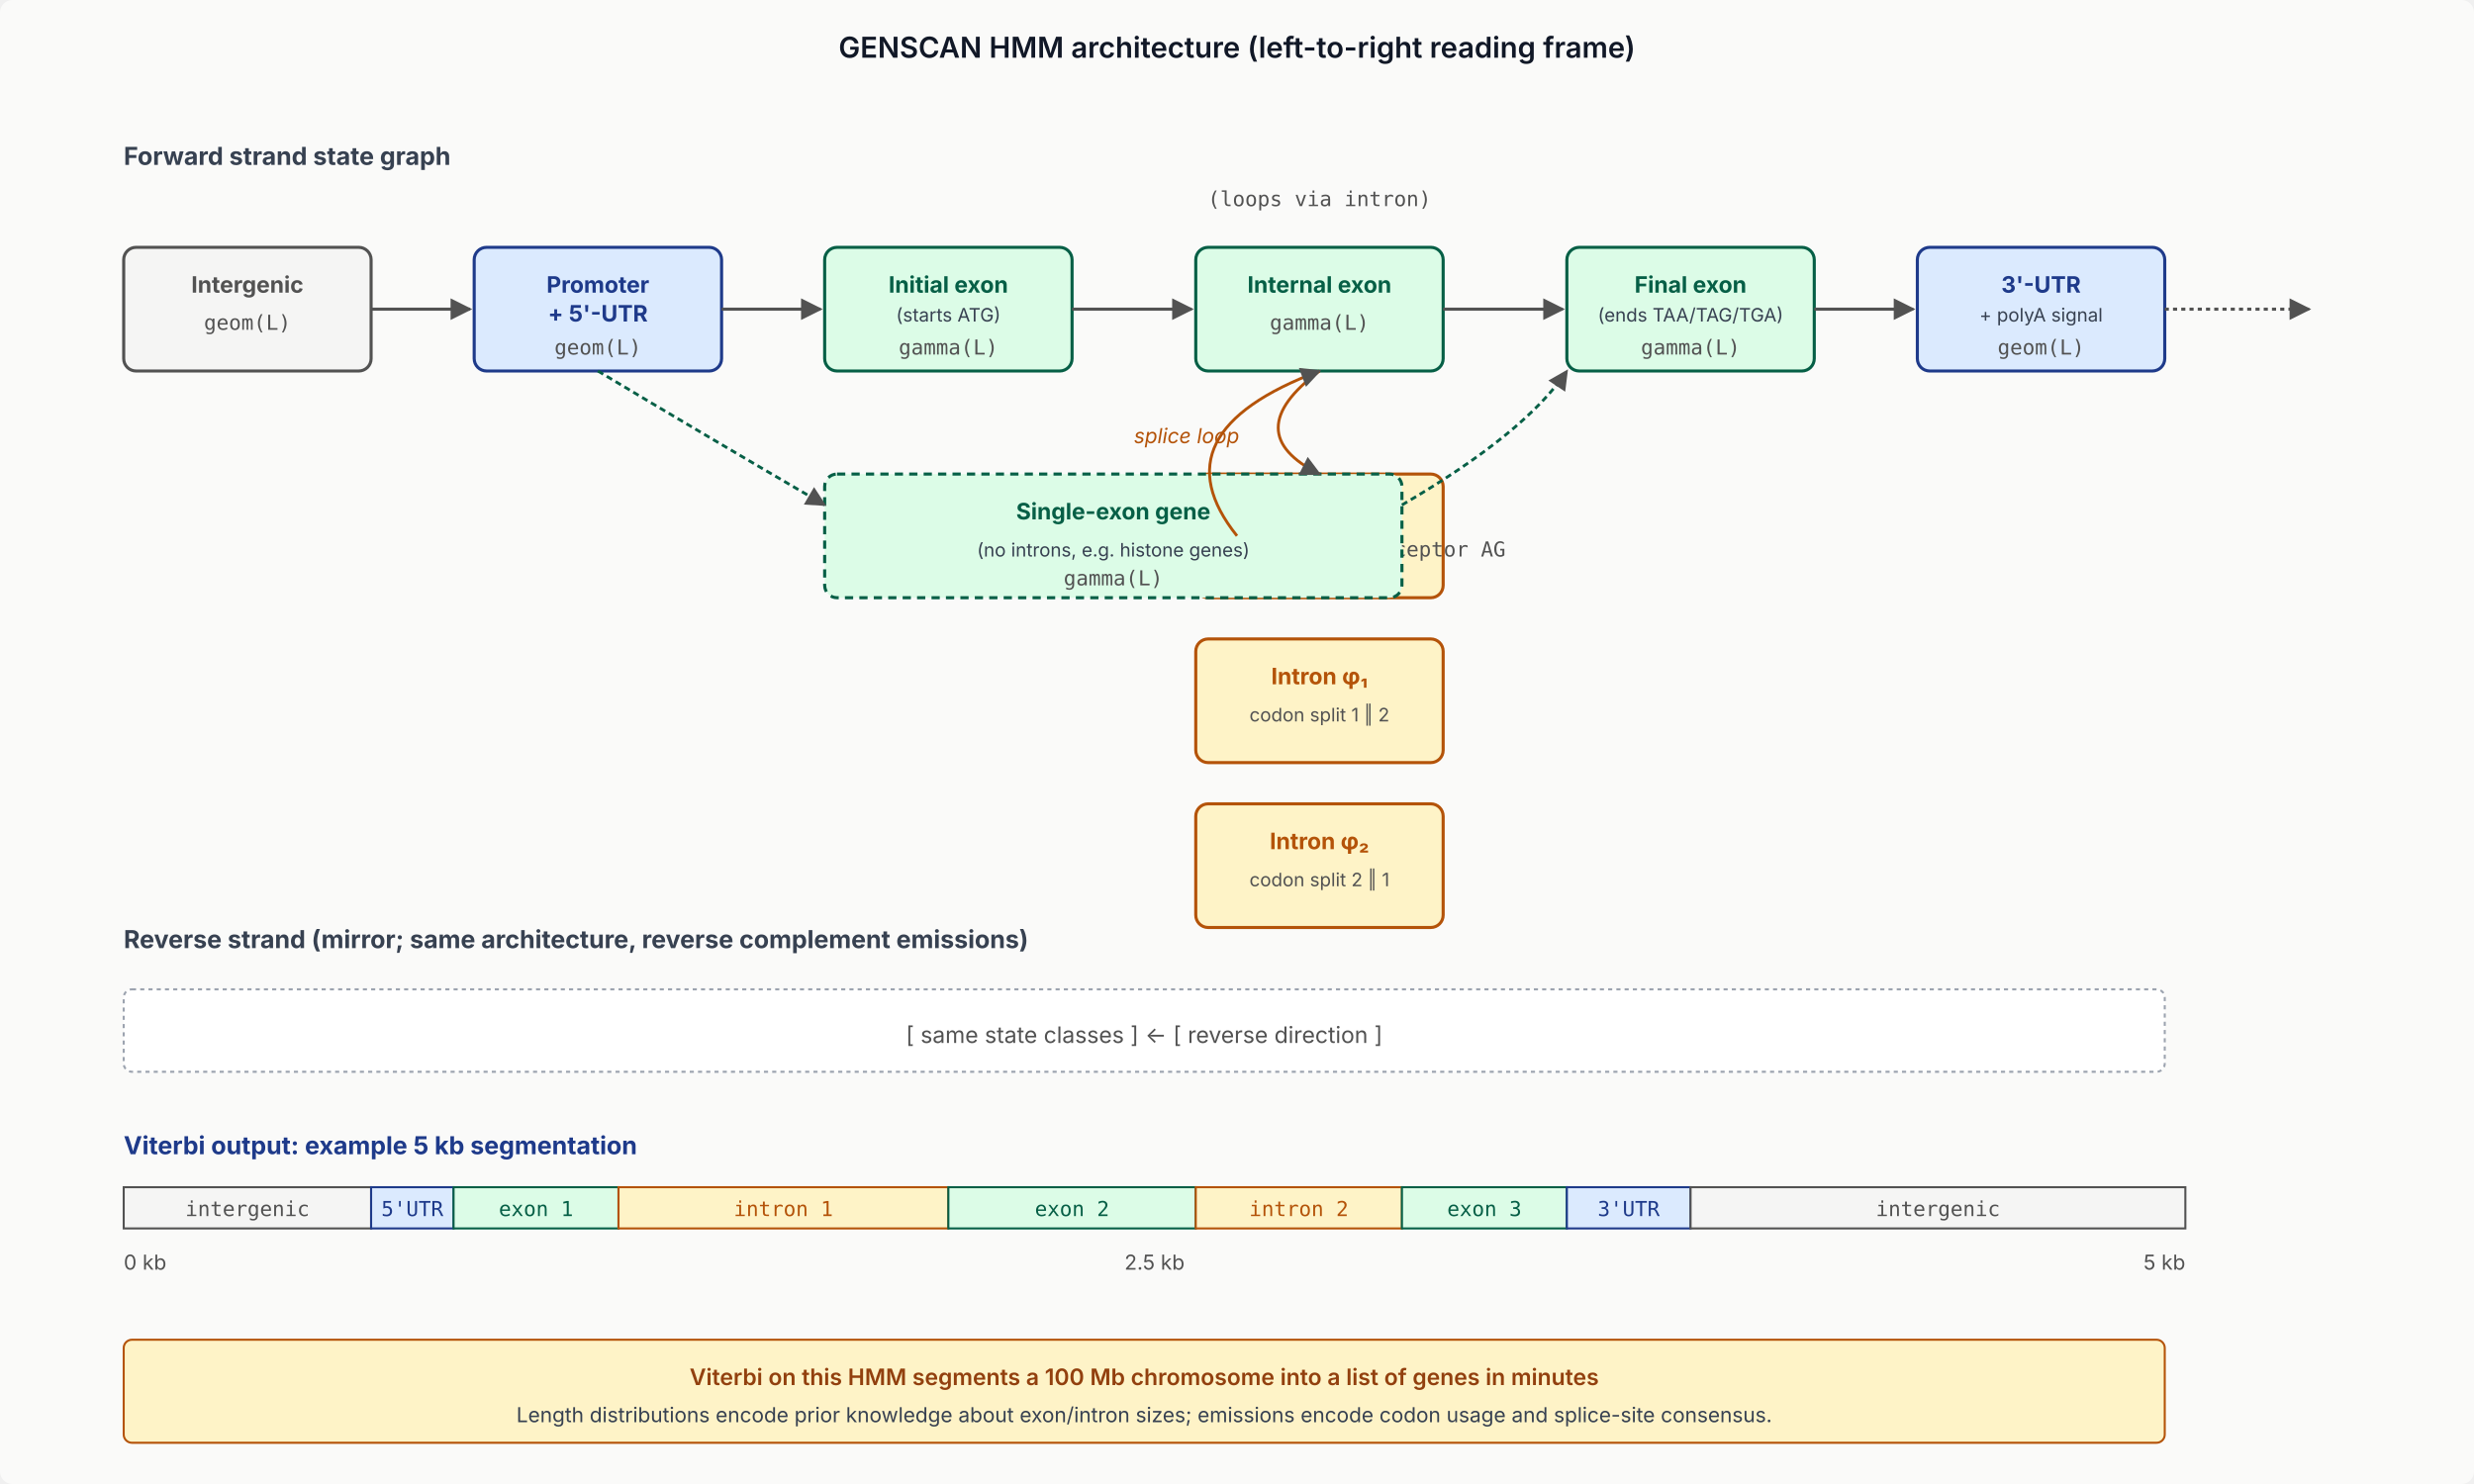
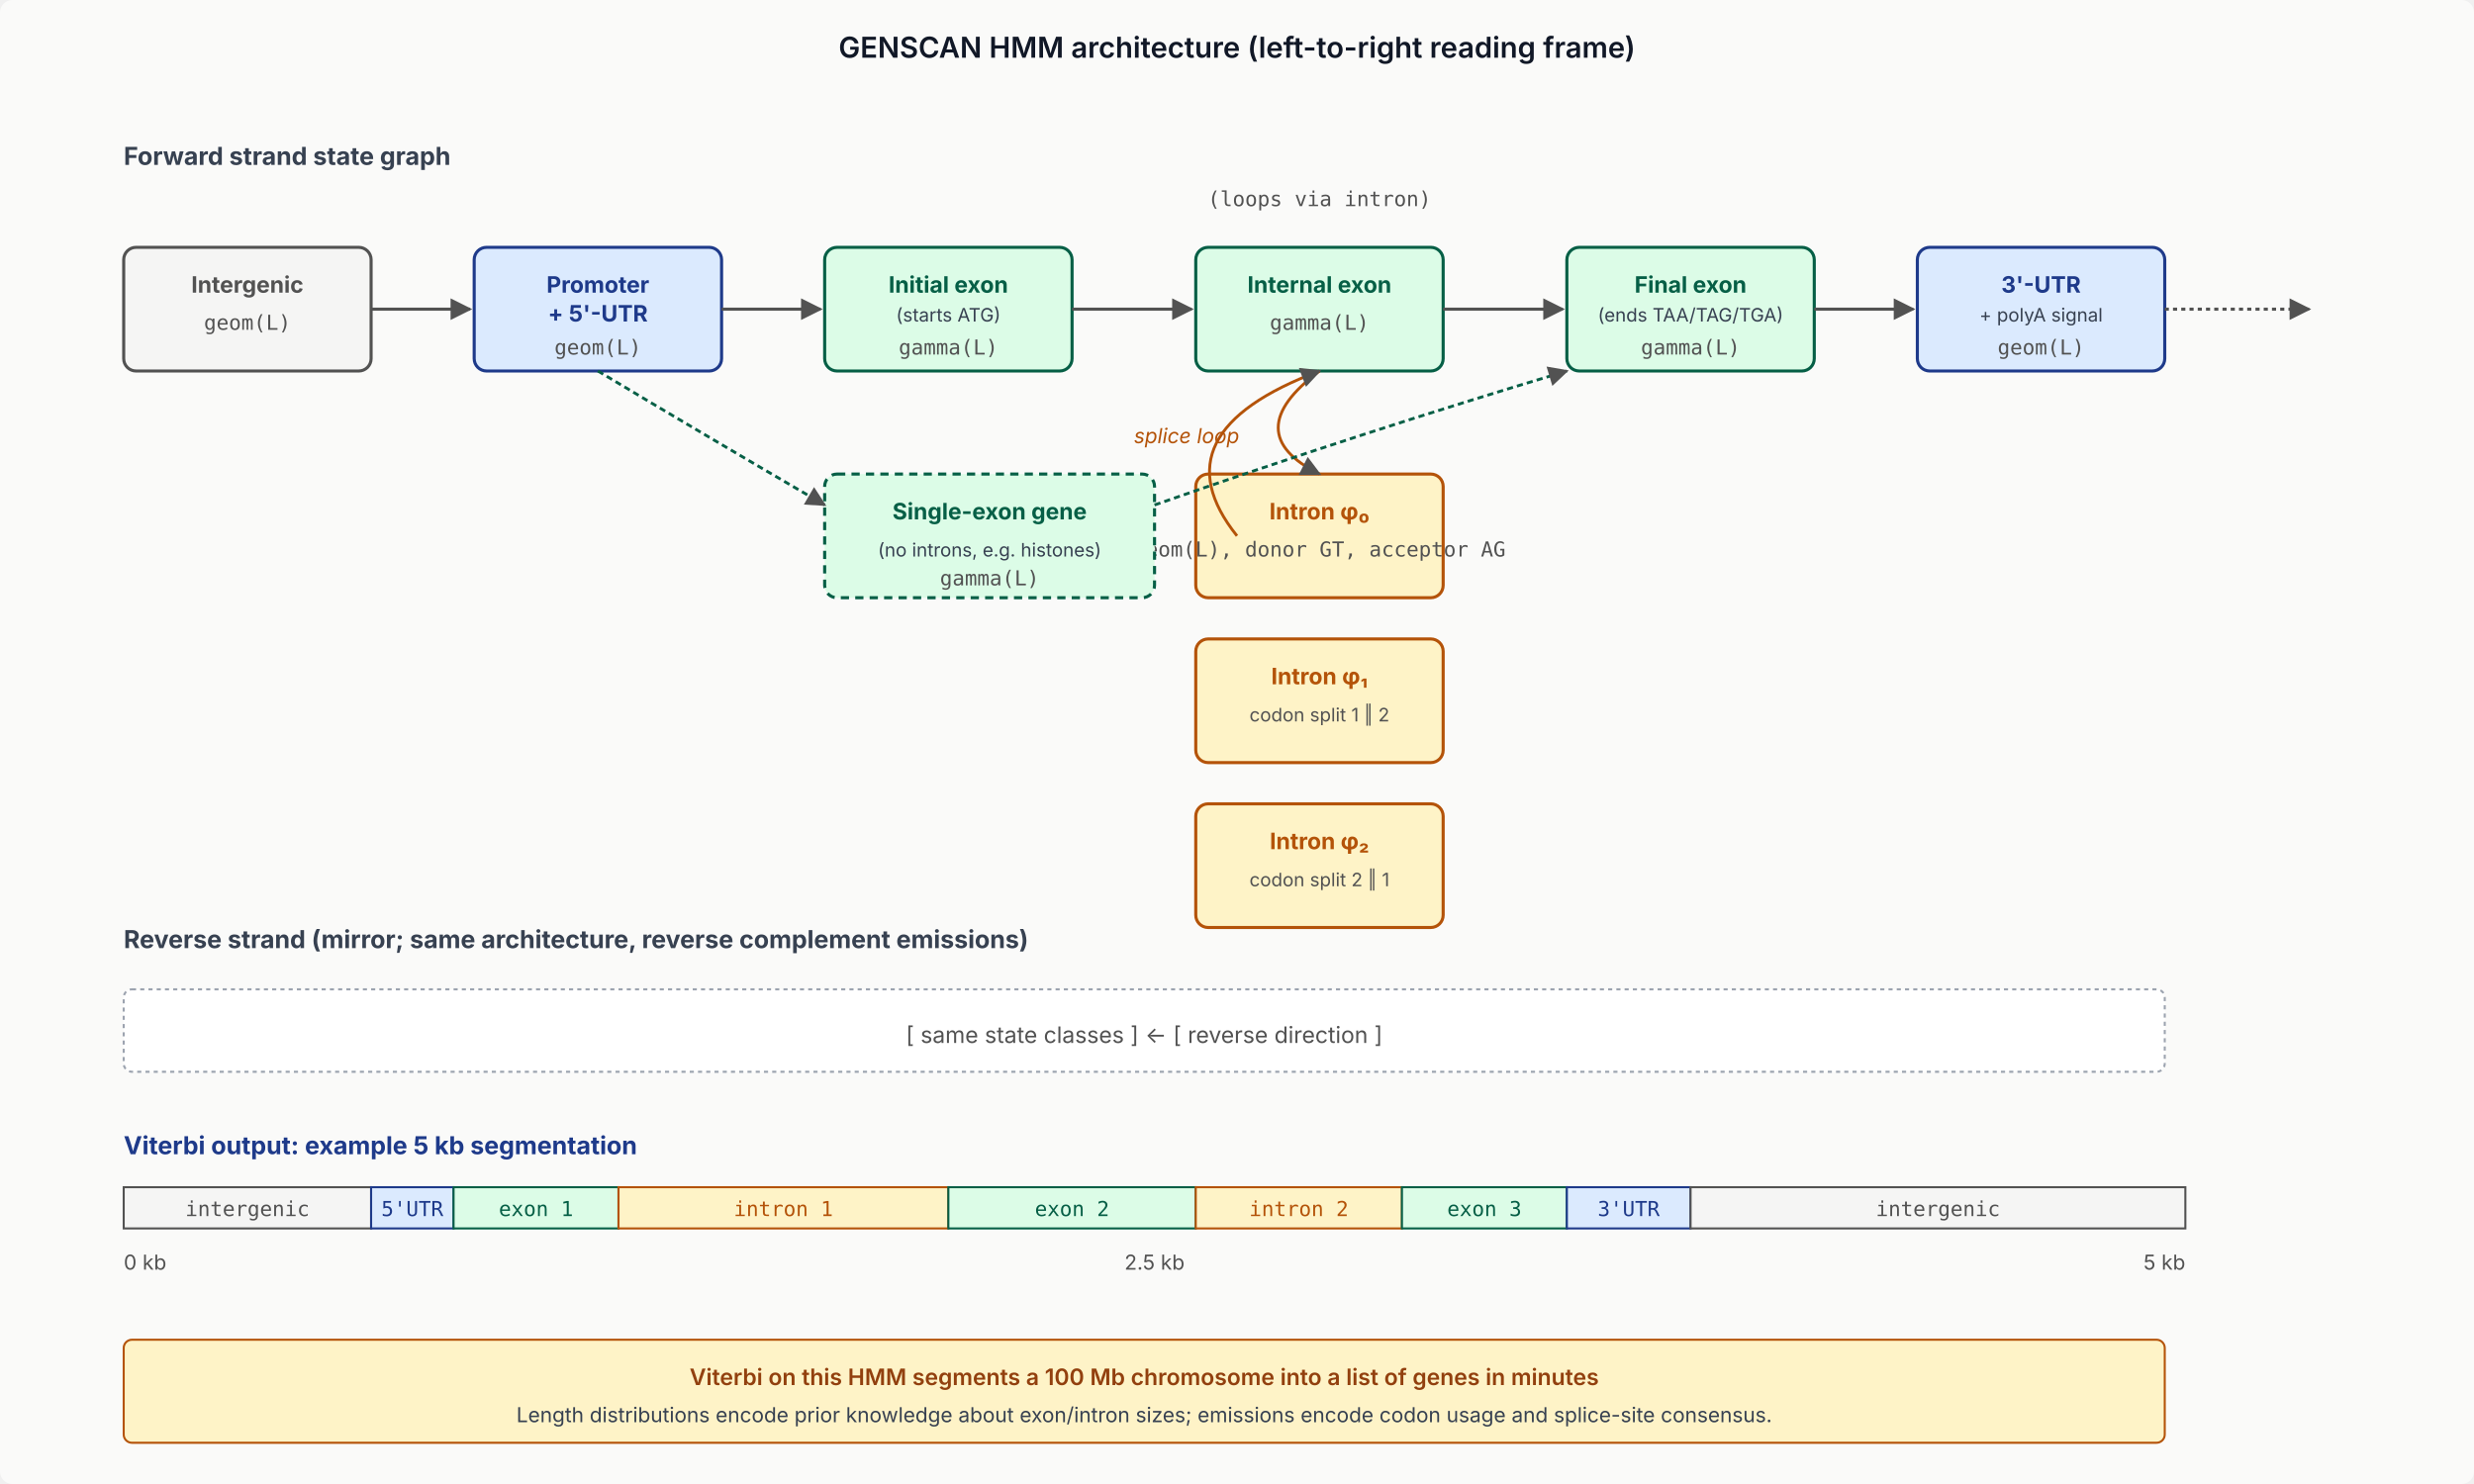
<svg xmlns="http://www.w3.org/2000/svg" viewBox="0 0 1200 720" width="1200" height="720" font-family="Inter, sans-serif">
  <defs>
    <style>text { font-family: Inter, sans-serif; } .mono { font-family: 'JetBrains Mono', monospace; font-size: 10px; }</style>
    <marker id="arr4" viewBox="0 0 10 10" refX="9" refY="5" markerWidth="7" markerHeight="7" orient="auto">
      <path d="M 0 0 L 10 5 L 0 10 z" fill="#525252" />
    </marker>
  </defs>
  <rect width="1200" height="720" fill="#fafaf9" rx="6" />
  <text x="600" y="28" text-anchor="middle" font-size="14" font-weight="600" fill="#111827">GENSCAN HMM architecture (left-to-right reading frame)</text>
  <g transform="translate(60,80)">
    <text x="0" y="0" font-size="12" font-weight="700" fill="#374151">Forward strand state graph</text>
    <g>
      <rect x="0" y="40" width="120" height="60" fill="#f5f5f4" stroke="#525252" stroke-width="1.5" rx="6" />
      <text x="60" y="62" text-anchor="middle" font-size="11" font-weight="700" fill="#525252">Intergenic</text>
      <text x="60" y="80" text-anchor="middle" font-size="9" class="mono" fill="#525252">geom(L)</text>
    </g>
    <g transform="translate(170,40)">
      <rect x="0" y="0" width="120" height="60" fill="#dbeafe" stroke="#1e3a8a" stroke-width="1.5" rx="6" />
      <text x="60" y="22" text-anchor="middle" font-size="11" font-weight="700" fill="#1e3a8a">Promoter</text>
      <text x="60" y="36" text-anchor="middle" font-size="11" font-weight="700" fill="#1e3a8a">+ 5'-UTR</text>
      <text x="60" y="52" text-anchor="middle" font-size="9" class="mono" fill="#525252">geom(L)</text>
    </g>
    <g transform="translate(340,40)">
      <rect x="0" y="0" width="120" height="60" fill="#dcfce7" stroke="#065f46" stroke-width="1.5" rx="6" />
      <text x="60" y="22" text-anchor="middle" font-size="11" font-weight="700" fill="#065f46">Initial exon</text>
      <text x="60" y="36" text-anchor="middle" font-size="9" fill="#374151">(starts ATG)</text>
      <text x="60" y="52" text-anchor="middle" font-size="9" class="mono" fill="#525252">gamma(L)</text>
    </g>
    <g transform="translate(520,0)">
      <rect x="0" y="40" width="120" height="60" fill="#dcfce7" stroke="#065f46" stroke-width="1.5" rx="6" />
      <text x="60" y="62" text-anchor="middle" font-size="11" font-weight="700" fill="#065f46">Internal exon</text>
      <text x="60" y="80" text-anchor="middle" font-size="9" class="mono" fill="#525252">gamma(L)</text>
      <text x="60" y="20" text-anchor="middle" font-size="9" fill="#525252" class="mono">(loops via intron)</text>
    </g>
    <g transform="translate(520,150)">
      <rect x="0" y="0" width="120" height="60" fill="#fef3c7" stroke="#b45309" stroke-width="1.5" rx="6" />
      <text x="60" y="22" text-anchor="middle" font-size="11" font-weight="700" fill="#b45309">Intron φ₀</text>
      <text x="60" y="40" text-anchor="middle" font-size="9" fill="#525252" class="mono">geom(L), donor GT, acceptor AG</text>
      <text x="60" y="54" text-anchor="middle" font-size="9" fill="#525252" class="mono" />
    </g>
    <g transform="translate(520,230)">
      <rect x="0" y="0" width="120" height="60" fill="#fef3c7" stroke="#b45309" stroke-width="1.5" rx="6" />
      <text x="60" y="22" text-anchor="middle" font-size="11" font-weight="700" fill="#b45309">Intron φ₁</text>
      <text x="60" y="40" text-anchor="middle" font-size="9" fill="#525252">codon split 1 ‖ 2</text>
    </g>
    <g transform="translate(520,310)">
      <rect x="0" y="0" width="120" height="60" fill="#fef3c7" stroke="#b45309" stroke-width="1.5" rx="6" />
      <text x="60" y="22" text-anchor="middle" font-size="11" font-weight="700" fill="#b45309">Intron φ₂</text>
      <text x="60" y="40" text-anchor="middle" font-size="9" fill="#525252">codon split 2 ‖ 1</text>
    </g>
    <g transform="translate(700,40)">
      <rect x="0" y="0" width="120" height="60" fill="#dcfce7" stroke="#065f46" stroke-width="1.5" rx="6" />
      <text x="60" y="22" text-anchor="middle" font-size="11" font-weight="700" fill="#065f46">Final exon</text>
      <text x="60" y="36" text-anchor="middle" font-size="9" fill="#374151">(ends TAA/TAG/TGA)</text>
      <text x="60" y="52" text-anchor="middle" font-size="9" class="mono" fill="#525252">gamma(L)</text>
    </g>
    <g transform="translate(870,40)">
      <rect x="0" y="0" width="120" height="60" fill="#dbeafe" stroke="#1e3a8a" stroke-width="1.5" rx="6" />
      <text x="60" y="22" text-anchor="middle" font-size="11" font-weight="700" fill="#1e3a8a">3'-UTR</text>
      <text x="60" y="36" text-anchor="middle" font-size="9" fill="#374151">+ polyA signal</text>
      <text x="60" y="52" text-anchor="middle" font-size="9" class="mono" fill="#525252">geom(L)</text>
    </g>
    <g transform="translate(340,150)">
-       <rect x="0" y="0" width="280" height="60" fill="#dcfce7" stroke="#065f46" stroke-width="1.5" stroke-dasharray="4 3" rx="6" />
-       <text x="140" y="22" text-anchor="middle" font-size="11" font-weight="700" fill="#065f46">Single-exon gene</text>
-       <text x="140" y="40" text-anchor="middle" font-size="9" fill="#374151">(no introns, e.g. histone genes)</text>
-       <text x="140" y="54" text-anchor="middle" font-size="9" class="mono" fill="#525252">gamma(L)</text>
+       <rect x="0" y="0" width="160" height="60" fill="#dcfce7" stroke="#065f46" stroke-width="1.5" stroke-dasharray="4 3" rx="6" />
+       <text x="80" y="22" text-anchor="middle" font-size="11" font-weight="700" fill="#065f46">Single-exon gene</text>
+       <text x="80" y="40" text-anchor="middle" font-size="9" fill="#374151">(no introns, e.g. histones)</text>
+       <text x="80" y="54" text-anchor="middle" font-size="9" class="mono" fill="#525252">gamma(L)</text>
    </g>
    <g stroke="#525252" stroke-width="1.5" fill="none" marker-end="url(#arr4)">
      <line x1="120" y1="70" x2="168" y2="70" />
      <line x1="290" y1="70" x2="338" y2="70" />
      <line x1="460" y1="70" x2="518" y2="70" />
      <line x1="640" y1="70" x2="698" y2="70" />
      <line x1="820" y1="70" x2="868" y2="70" />
      <line x1="990" y1="70" x2="1060" y2="70" stroke-dasharray="2 2" />
    </g>
    <g stroke="#b45309" stroke-width="1.4" fill="none" marker-end="url(#arr4)">
      <path d="M 580 100 Q 540 130 580 150" />
      <path d="M 540 180 Q 500 130 580 100" />
    </g>
    <text x="490" y="135" font-size="10" fill="#b45309" font-style="italic">splice loop</text>
    <g stroke="#065f46" stroke-width="1.4" fill="none" stroke-dasharray="3 2" marker-end="url(#arr4)">
      <path d="M 230 100 Q 280 130 340 165" />
-       <path d="M 620 165 Q 680 130 700 100" />
+       <path d="M 500 165 Q 600 130 700 100" />
    </g>
  </g>
  <g transform="translate(60,460)">
    <text x="0" y="0" font-size="12" font-weight="700" fill="#374151">Reverse strand (mirror; same architecture, reverse complement emissions)</text>
    <g stroke="#9ca3af" stroke-dasharray="2 2" fill="#fff">
      <rect x="0" y="20" width="990" height="40" rx="4" />
    </g>
    <text x="495" y="46" text-anchor="middle" font-size="11" fill="#525252">[ same state classes ]   ←   [ reverse direction ]</text>
  </g>
  <g transform="translate(60,560)">
    <text x="0" y="0" font-size="12" font-weight="700" fill="#1e3a8a">Viterbi output: example 5 kb segmentation</text>
    <g transform="translate(0,16)">
      <rect x="0" y="0" width="120" height="20" fill="#f5f5f4" stroke="#525252" />
      <rect x="120" y="0" width="40" height="20" fill="#dbeafe" stroke="#1e3a8a" />
      <rect x="160" y="0" width="80" height="20" fill="#dcfce7" stroke="#065f46" />
      <rect x="240" y="0" width="160" height="20" fill="#fef3c7" stroke="#b45309" />
      <rect x="400" y="0" width="120" height="20" fill="#dcfce7" stroke="#065f46" />
      <rect x="520" y="0" width="100" height="20" fill="#fef3c7" stroke="#b45309" />
      <rect x="620" y="0" width="80" height="20" fill="#dcfce7" stroke="#065f46" />
      <rect x="700" y="0" width="60" height="20" fill="#dbeafe" stroke="#1e3a8a" />
      <rect x="760" y="0" width="240" height="20" fill="#f5f5f4" stroke="#525252" />
      <text x="60" y="14" text-anchor="middle" font-size="9" fill="#525252" class="mono">intergenic</text>
      <text x="140" y="14" text-anchor="middle" font-size="9" fill="#1e3a8a" class="mono">5'UTR</text>
      <text x="200" y="14" text-anchor="middle" font-size="9" fill="#065f46" class="mono">exon 1</text>
      <text x="320" y="14" text-anchor="middle" font-size="9" fill="#b45309" class="mono">intron 1</text>
      <text x="460" y="14" text-anchor="middle" font-size="9" fill="#065f46" class="mono">exon 2</text>
      <text x="570" y="14" text-anchor="middle" font-size="9" fill="#b45309" class="mono">intron 2</text>
      <text x="660" y="14" text-anchor="middle" font-size="9" fill="#065f46" class="mono">exon 3</text>
      <text x="730" y="14" text-anchor="middle" font-size="9" fill="#1e3a8a" class="mono">3'UTR</text>
      <text x="880" y="14" text-anchor="middle" font-size="9" fill="#525252" class="mono">intergenic</text>
    </g>
    <g transform="translate(0,46)" font-size="9" class="mono" fill="#525252">
      <text x="0" y="10">0 kb</text>
      <text x="500" y="10" text-anchor="middle">2.5 kb</text>
      <text x="1000" y="10" text-anchor="end">5 kb</text>
    </g>
  </g>
  <g transform="translate(60,650)">
    <rect width="990" height="50" fill="#fef3c7" stroke="#b45309" rx="4" />
    <text x="495" y="22" text-anchor="middle" font-size="11" font-weight="600" fill="#92400e">Viterbi on this HMM segments a 100 Mb chromosome into a list of genes in minutes</text>
    <text x="495" y="40" text-anchor="middle" font-size="10" fill="#374151">Length distributions encode prior knowledge about exon/intron sizes; emissions encode codon usage and splice-site consensus.</text>
  </g>
</svg>
